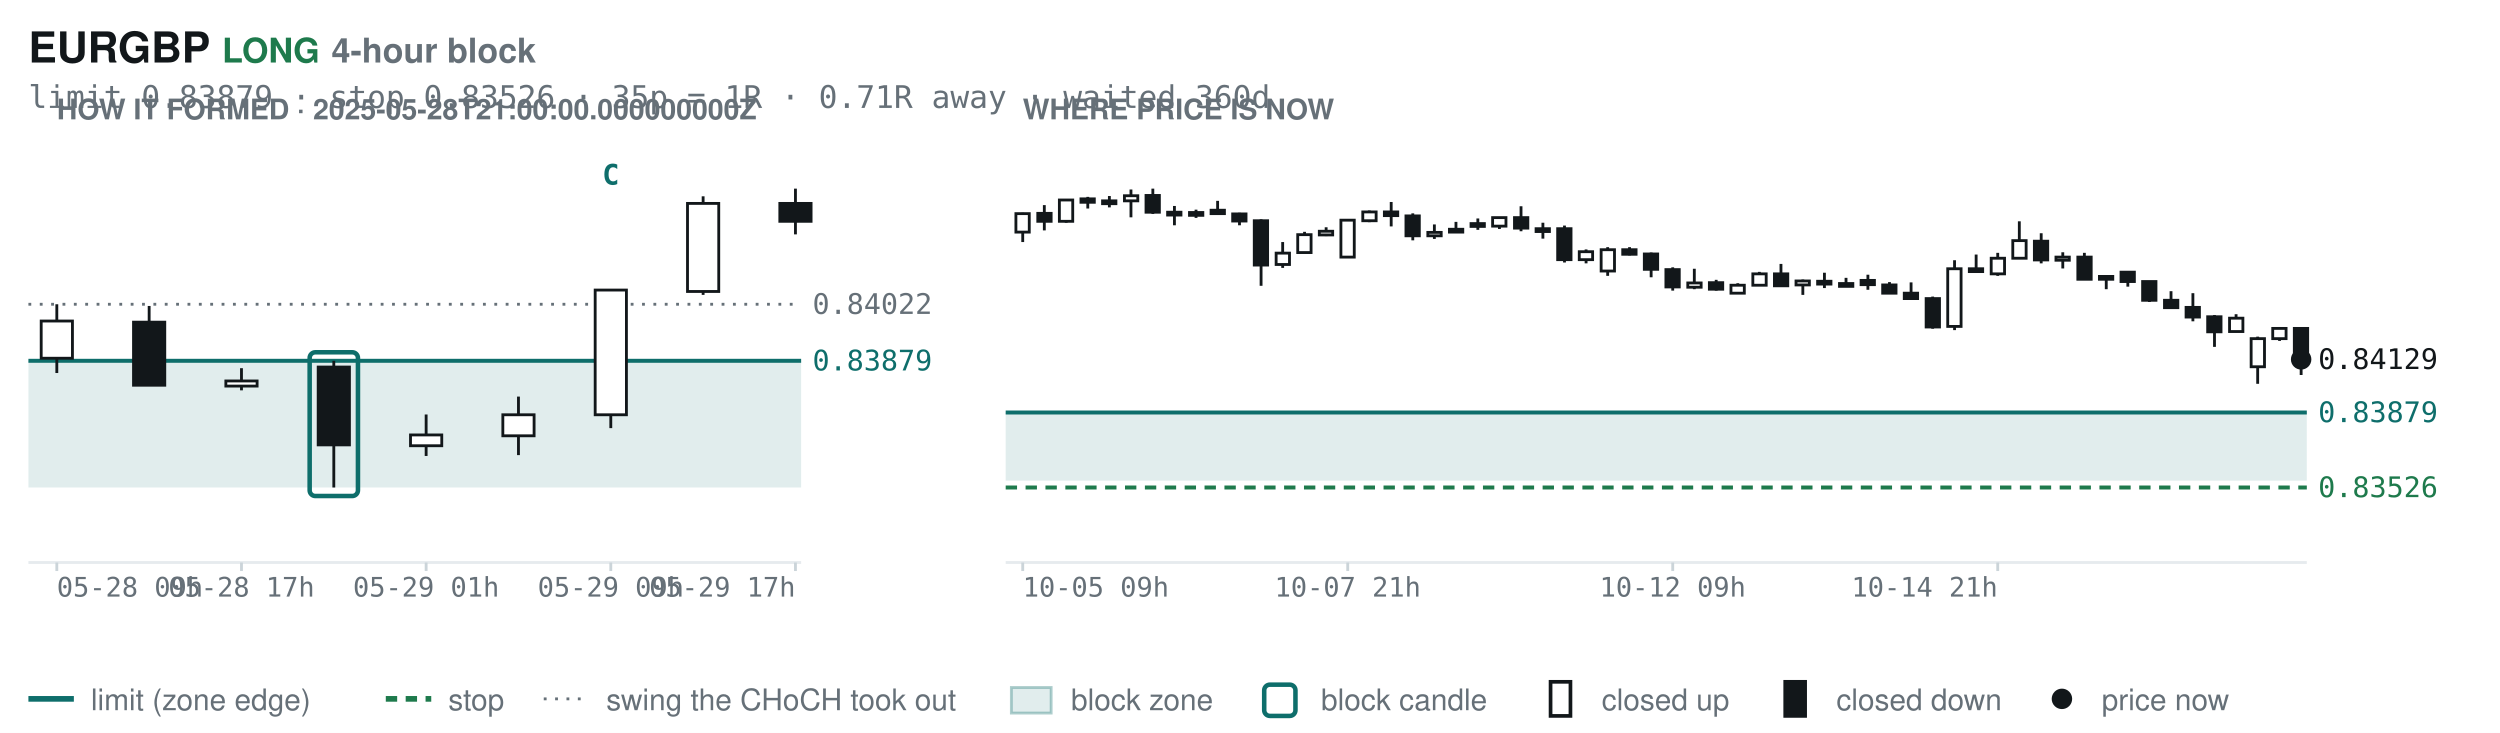
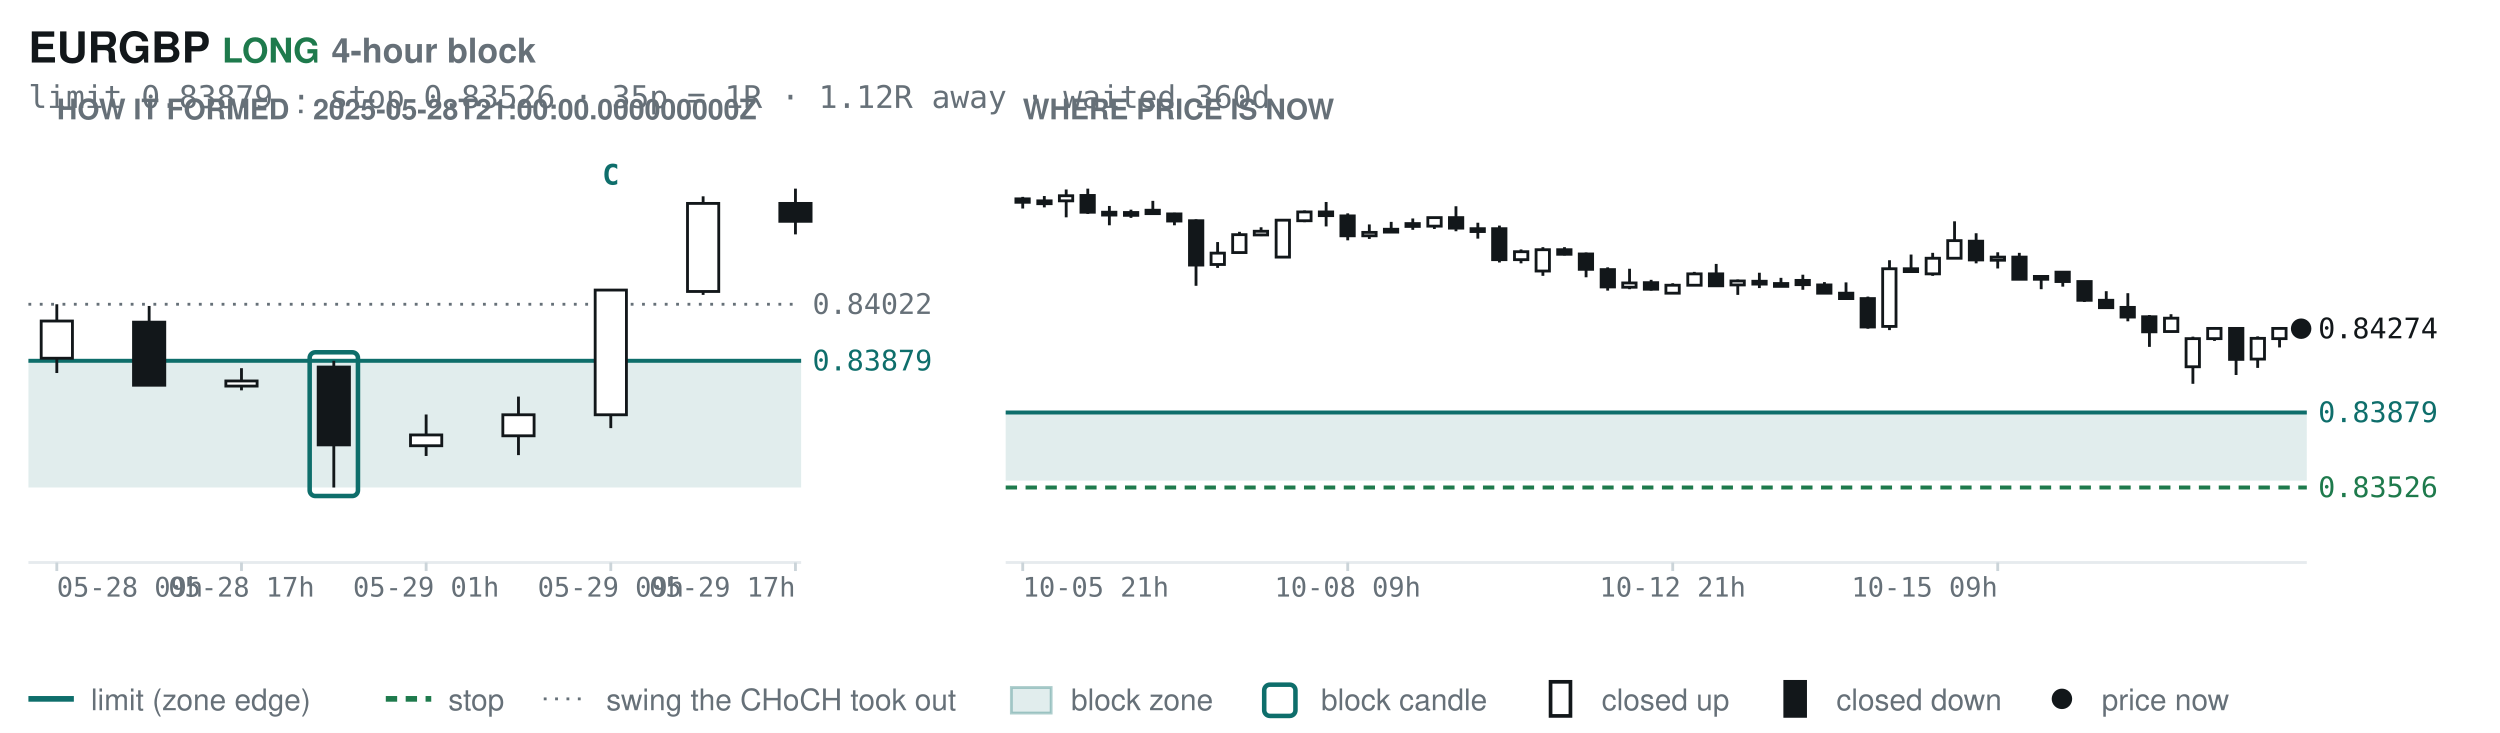
<svg xmlns="http://www.w3.org/2000/svg" viewBox="0 0 880 258" width="880" height="258" role="img" aria-label="EURGBP long order block: the candles that formed it, and where price is now">
  <rect width="880" height="258" fill="#FFFFFF" />
  <text x="10" y="22" fill="#12171A" font-family="system-ui,-apple-system,Segoe UI,Helvetica,Arial,sans-serif" font-size="15" font-weight="700">EURGBP <tspan fill="#1E7A4C" font-size="12">LONG</tspan>
    <tspan fill="#667078" font-size="12">4-hour block</tspan>
  </text>
-   <text x="10" y="38" fill="#667078" font-family="ui-monospace,SFMono-Regular,Menlo,Consolas,monospace" font-size="11">limit 0.83879 · stop 0.83526 · 35p = 1R · 0.71R away · waited 360d</text>
+   <text x="10" y="38" fill="#667078" font-family="ui-monospace,SFMono-Regular,Menlo,Consolas,monospace" font-size="11">limit 0.83879 · stop 0.83526 · 35p = 1R · 1.12R away · waited 360d</text>
  <text x="20" y="42" fill="#667078" font-family="system-ui,-apple-system,Segoe UI,Helvetica,Arial,sans-serif" font-size="10" font-weight="600">HOW IT FORMED · 2025-05-28T21:00:00.000000000Z</text>
  <text x="360" y="42" fill="#667078" font-family="system-ui,-apple-system,Segoe UI,Helvetica,Arial,sans-serif" font-size="10" font-weight="600">WHERE PRICE IS NOW</text>
  <rect x="10.0" y="127.0" width="272.0" height="44.6" fill="#0E6E6B1F" />
  <line x1="10.0" y1="107.1" x2="282.0" y2="107.1" stroke="#667078" stroke-width="1" stroke-dasharray="1 3" />
  <line x1="10.0" y1="127.0" x2="282.0" y2="127.0" stroke="#0E6E6B" stroke-width="1.4" />
  <line x1="20.0" y1="107.1" x2="20.0" y2="131.3" stroke="#12171A" stroke-width="1" />
  <rect x="14.5" y="113.0" width="11.0" height="13.1" fill="#FFFFFF" stroke="#12171A" stroke-width="1" />
  <line x1="52.5" y1="107.7" x2="52.5" y2="135.7" stroke="#12171A" stroke-width="1" />
  <rect x="47.0" y="113.4" width="11.0" height="22.2" fill="#12171A" stroke="#12171A" stroke-width="1" />
  <line x1="85.0" y1="129.6" x2="85.0" y2="137.4" stroke="#12171A" stroke-width="1" />
  <rect x="79.5" y="134.1" width="11.0" height="1.8" fill="#FFFFFF" stroke="#12171A" stroke-width="1" />
  <line x1="117.5" y1="127.0" x2="117.5" y2="171.6" stroke="#12171A" stroke-width="1" />
  <rect x="112.0" y="129.2" width="11.0" height="27.4" fill="#12171A" stroke="#12171A" stroke-width="1" />
  <line x1="150.0" y1="145.9" x2="150.0" y2="160.5" stroke="#12171A" stroke-width="1" />
  <rect x="144.5" y="153.1" width="11.0" height="3.8" fill="#FFFFFF" stroke="#12171A" stroke-width="1" />
  <line x1="182.5" y1="139.6" x2="182.5" y2="160.2" stroke="#12171A" stroke-width="1" />
  <rect x="177.0" y="146.0" width="11.0" height="7.4" fill="#FFFFFF" stroke="#12171A" stroke-width="1" />
  <line x1="215.0" y1="101.8" x2="215.0" y2="150.7" stroke="#12171A" stroke-width="1" />
  <rect x="209.5" y="102.1" width="11.0" height="43.9" fill="#FFFFFF" stroke="#12171A" stroke-width="1" />
  <line x1="247.5" y1="69.1" x2="247.5" y2="103.8" stroke="#12171A" stroke-width="1" />
  <rect x="242.0" y="71.6" width="11.0" height="31.0" fill="#FFFFFF" stroke="#12171A" stroke-width="1" />
  <line x1="280.0" y1="66.4" x2="280.0" y2="82.5" stroke="#12171A" stroke-width="1" />
  <rect x="274.5" y="71.6" width="11.0" height="6.3" fill="#12171A" stroke="#12171A" stroke-width="1" />
  <rect x="109.0" y="124.0" width="17.0" height="50.6" fill="none" stroke="#0E6E6B" stroke-width="1.6" rx="2" />
  <text x="215.0" y="65" fill="#0E6E6B" text-anchor="middle" font-family="ui-monospace,SFMono-Regular,Menlo,Consolas,monospace" font-size="10" font-weight="700">C</text>
  <line x1="10.0" y1="198.0" x2="282.0" y2="198.0" stroke="#E6EBEE" stroke-width="1" />
  <line x1="20.0" y1="198.0" x2="20.0" y2="201.0" stroke="#CBD4D9" stroke-width="1" />
  <text x="20.0" y="210.0" fill="#667078" text-anchor="start" font-family="ui-monospace,SFMono-Regular,Menlo,Consolas,monospace" font-size="9.5">05-28 09h</text>
  <line x1="85.0" y1="198.0" x2="85.0" y2="201.0" stroke="#CBD4D9" stroke-width="1" />
  <text x="85.0" y="210.0" fill="#667078" text-anchor="middle" font-family="ui-monospace,SFMono-Regular,Menlo,Consolas,monospace" font-size="9.5">05-28 17h</text>
  <line x1="150.0" y1="198.0" x2="150.0" y2="201.0" stroke="#CBD4D9" stroke-width="1" />
  <text x="150.0" y="210.0" fill="#667078" text-anchor="middle" font-family="ui-monospace,SFMono-Regular,Menlo,Consolas,monospace" font-size="9.5">05-29 01h</text>
  <line x1="215.0" y1="198.0" x2="215.0" y2="201.0" stroke="#CBD4D9" stroke-width="1" />
  <text x="215.0" y="210.0" fill="#667078" text-anchor="middle" font-family="ui-monospace,SFMono-Regular,Menlo,Consolas,monospace" font-size="9.5">05-29 09h</text>
  <line x1="280.0" y1="198.0" x2="280.0" y2="201.0" stroke="#CBD4D9" stroke-width="1" />
  <text x="280.0" y="210.0" fill="#667078" text-anchor="end" font-family="ui-monospace,SFMono-Regular,Menlo,Consolas,monospace" font-size="9.5">05-29 17h</text>
  <text x="286.0" y="130.4" fill="#0E6E6B" font-family="ui-monospace,SFMono-Regular,Menlo,Consolas,monospace" font-size="10">0.83879</text>
  <text x="286.0" y="110.5" fill="#667078" font-family="ui-monospace,SFMono-Regular,Menlo,Consolas,monospace" font-size="10">0.84022</text>
  <rect x="354.0" y="145.2" width="458.0" height="24.0" fill="#0E6E6B1F" />
-   <line x1="360.0" y1="74.9" x2="360.0" y2="85.2" stroke="#12171A" stroke-width="1" />
-   <rect x="357.6" y="75.2" width="4.7" height="6.5" fill="#FFFFFF" stroke="#12171A" stroke-width="1" />
-   <line x1="367.6" y1="72.2" x2="367.6" y2="81.1" stroke="#12171A" stroke-width="1" />
-   <rect x="365.3" y="75.1" width="4.7" height="2.8" fill="#12171A" stroke="#12171A" stroke-width="1" />
-   <line x1="375.3" y1="70.3" x2="375.3" y2="78.4" stroke="#12171A" stroke-width="1" />
-   <rect x="372.9" y="70.4" width="4.7" height="7.5" fill="#FFFFFF" stroke="#12171A" stroke-width="1" />
-   <line x1="382.9" y1="69.3" x2="382.9" y2="73.4" stroke="#12171A" stroke-width="1" />
-   <rect x="380.5" y="70.0" width="4.7" height="1.2" fill="#12171A" stroke="#12171A" stroke-width="1" />
-   <line x1="390.5" y1="69.0" x2="390.5" y2="73.0" stroke="#12171A" stroke-width="1" />
-   <rect x="388.1" y="70.7" width="4.7" height="1.0" fill="#FFFFFF" stroke="#12171A" stroke-width="1" />
-   <line x1="398.1" y1="66.7" x2="398.1" y2="76.5" stroke="#12171A" stroke-width="1" />
-   <rect x="395.8" y="68.9" width="4.7" height="1.8" fill="#FFFFFF" stroke="#12171A" stroke-width="1" />
-   <line x1="405.8" y1="66.4" x2="405.8" y2="75.3" stroke="#12171A" stroke-width="1" />
-   <rect x="403.4" y="68.8" width="4.7" height="5.9" fill="#12171A" stroke="#12171A" stroke-width="1" />
-   <line x1="413.4" y1="72.5" x2="413.4" y2="79.3" stroke="#12171A" stroke-width="1" />
-   <rect x="411.0" y="74.7" width="4.7" height="1.0" fill="#12171A" stroke="#12171A" stroke-width="1" />
-   <line x1="421.0" y1="73.8" x2="421.0" y2="76.7" stroke="#12171A" stroke-width="1" />
-   <rect x="418.7" y="74.8" width="4.7" height="1.0" fill="#FFFFFF" stroke="#12171A" stroke-width="1" />
-   <line x1="428.6" y1="70.7" x2="428.6" y2="75.5" stroke="#12171A" stroke-width="1" />
-   <rect x="426.3" y="74.0" width="4.7" height="1.2" fill="#12171A" stroke="#12171A" stroke-width="1" />
-   <line x1="436.3" y1="74.9" x2="436.3" y2="79.3" stroke="#12171A" stroke-width="1" />
-   <rect x="433.9" y="75.3" width="4.7" height="2.5" fill="#12171A" stroke="#12171A" stroke-width="1" />
-   <line x1="443.9" y1="77.2" x2="443.9" y2="100.6" stroke="#12171A" stroke-width="1" />
-   <rect x="441.5" y="77.7" width="4.7" height="15.6" fill="#12171A" stroke="#12171A" stroke-width="1" />
-   <line x1="451.5" y1="85.2" x2="451.5" y2="94.3" stroke="#12171A" stroke-width="1" />
-   <rect x="449.2" y="89.1" width="4.7" height="4.0" fill="#FFFFFF" stroke="#12171A" stroke-width="1" />
-   <line x1="459.2" y1="81.6" x2="459.2" y2="89.0" stroke="#12171A" stroke-width="1" />
-   <rect x="456.8" y="82.6" width="4.7" height="6.3" fill="#FFFFFF" stroke="#12171A" stroke-width="1" />
-   <line x1="466.8" y1="80.0" x2="466.8" y2="83.1" stroke="#12171A" stroke-width="1" />
-   <rect x="464.4" y="81.4" width="4.7" height="1.3" fill="#FFFFFF" stroke="#12171A" stroke-width="1" />
-   <line x1="474.4" y1="77.2" x2="474.4" y2="90.5" stroke="#12171A" stroke-width="1" />
-   <rect x="472.0" y="77.5" width="4.7" height="13.0" fill="#FFFFFF" stroke="#12171A" stroke-width="1" />
-   <line x1="482.0" y1="74.1" x2="482.0" y2="78.2" stroke="#12171A" stroke-width="1" />
-   <rect x="479.7" y="74.6" width="4.7" height="3.1" fill="#FFFFFF" stroke="#12171A" stroke-width="1" />
-   <line x1="489.7" y1="71.1" x2="489.7" y2="79.7" stroke="#12171A" stroke-width="1" />
-   <rect x="487.3" y="74.6" width="4.7" height="1.3" fill="#12171A" stroke="#12171A" stroke-width="1" />
-   <line x1="497.3" y1="75.1" x2="497.3" y2="84.6" stroke="#12171A" stroke-width="1" />
-   <rect x="494.9" y="76.0" width="4.7" height="7.0" fill="#12171A" stroke="#12171A" stroke-width="1" />
-   <line x1="504.9" y1="79.0" x2="504.9" y2="84.1" stroke="#12171A" stroke-width="1" />
-   <rect x="502.6" y="81.8" width="4.7" height="1.2" fill="#FFFFFF" stroke="#12171A" stroke-width="1" />
-   <line x1="512.5" y1="78.1" x2="512.5" y2="81.9" stroke="#12171A" stroke-width="1" />
-   <rect x="510.2" y="80.7" width="4.7" height="1.0" fill="#FFFFFF" stroke="#12171A" stroke-width="1" />
-   <line x1="520.2" y1="76.9" x2="520.2" y2="80.9" stroke="#12171A" stroke-width="1" />
-   <rect x="517.8" y="78.7" width="4.7" height="1.0" fill="#12171A" stroke="#12171A" stroke-width="1" />
-   <line x1="527.8" y1="76.4" x2="527.8" y2="80.6" stroke="#12171A" stroke-width="1" />
-   <rect x="525.4" y="76.6" width="4.7" height="3.0" fill="#FFFFFF" stroke="#12171A" stroke-width="1" />
-   <line x1="535.4" y1="72.6" x2="535.4" y2="81.4" stroke="#12171A" stroke-width="1" />
-   <rect x="533.1" y="76.6" width="4.7" height="3.7" fill="#12171A" stroke="#12171A" stroke-width="1" />
-   <line x1="543.1" y1="78.4" x2="543.1" y2="84.0" stroke="#12171A" stroke-width="1" />
-   <rect x="540.7" y="80.5" width="4.7" height="1.0" fill="#FFFFFF" stroke="#12171A" stroke-width="1" />
-   <line x1="550.7" y1="79.4" x2="550.7" y2="92.4" stroke="#12171A" stroke-width="1" />
-   <rect x="548.3" y="80.5" width="4.7" height="10.9" fill="#12171A" stroke="#12171A" stroke-width="1" />
-   <line x1="558.3" y1="87.8" x2="558.3" y2="92.7" stroke="#12171A" stroke-width="1" />
-   <rect x="555.9" y="88.6" width="4.7" height="2.8" fill="#FFFFFF" stroke="#12171A" stroke-width="1" />
-   <line x1="565.9" y1="87.0" x2="565.9" y2="97.1" stroke="#12171A" stroke-width="1" />
-   <rect x="563.6" y="87.9" width="4.7" height="7.5" fill="#FFFFFF" stroke="#12171A" stroke-width="1" />
-   <line x1="573.6" y1="87.0" x2="573.6" y2="89.9" stroke="#12171A" stroke-width="1" />
-   <rect x="571.2" y="87.9" width="4.7" height="1.6" fill="#12171A" stroke="#12171A" stroke-width="1" />
-   <line x1="581.2" y1="88.9" x2="581.2" y2="97.6" stroke="#12171A" stroke-width="1" />
-   <rect x="578.8" y="89.4" width="4.7" height="5.4" fill="#12171A" stroke="#12171A" stroke-width="1" />
-   <line x1="588.8" y1="94.1" x2="588.8" y2="102.3" stroke="#12171A" stroke-width="1" />
-   <rect x="586.4" y="94.9" width="4.7" height="6.1" fill="#12171A" stroke="#12171A" stroke-width="1" />
-   <line x1="596.4" y1="94.6" x2="596.4" y2="101.8" stroke="#12171A" stroke-width="1" />
-   <rect x="594.1" y="99.6" width="4.7" height="1.5" fill="#FFFFFF" stroke="#12171A" stroke-width="1" />
-   <line x1="604.1" y1="98.5" x2="604.1" y2="102.3" stroke="#12171A" stroke-width="1" />
-   <rect x="601.7" y="99.5" width="4.7" height="2.3" fill="#12171A" stroke="#12171A" stroke-width="1" />
-   <line x1="611.7" y1="99.7" x2="611.7" y2="103.2" stroke="#12171A" stroke-width="1" />
-   <rect x="609.3" y="100.4" width="4.7" height="2.8" fill="#FFFFFF" stroke="#12171A" stroke-width="1" />
-   <line x1="619.3" y1="95.7" x2="619.3" y2="100.5" stroke="#12171A" stroke-width="1" />
-   <rect x="617.0" y="96.4" width="4.7" height="4.0" fill="#FFFFFF" stroke="#12171A" stroke-width="1" />
-   <line x1="626.9" y1="92.9" x2="626.9" y2="100.8" stroke="#12171A" stroke-width="1" />
-   <rect x="624.6" y="96.4" width="4.7" height="4.2" fill="#12171A" stroke="#12171A" stroke-width="1" />
-   <line x1="634.6" y1="98.4" x2="634.6" y2="103.8" stroke="#12171A" stroke-width="1" />
-   <rect x="632.2" y="98.9" width="4.7" height="1.4" fill="#FFFFFF" stroke="#12171A" stroke-width="1" />
-   <line x1="642.2" y1="96.0" x2="642.2" y2="101.4" stroke="#12171A" stroke-width="1" />
-   <rect x="639.8" y="99.0" width="4.7" height="1.0" fill="#12171A" stroke="#12171A" stroke-width="1" />
-   <line x1="649.8" y1="97.8" x2="649.8" y2="100.8" stroke="#12171A" stroke-width="1" />
-   <rect x="647.5" y="99.8" width="4.7" height="1.0" fill="#12171A" stroke="#12171A" stroke-width="1" />
-   <line x1="657.5" y1="96.7" x2="657.5" y2="102.0" stroke="#12171A" stroke-width="1" />
-   <rect x="655.1" y="98.7" width="4.7" height="1.5" fill="#12171A" stroke="#12171A" stroke-width="1" />
-   <line x1="665.1" y1="99.3" x2="665.1" y2="103.2" stroke="#12171A" stroke-width="1" />
-   <rect x="662.7" y="100.3" width="4.7" height="2.9" fill="#12171A" stroke="#12171A" stroke-width="1" />
-   <line x1="672.7" y1="99.4" x2="672.7" y2="105.6" stroke="#12171A" stroke-width="1" />
-   <rect x="670.3" y="103.2" width="4.7" height="1.9" fill="#12171A" stroke="#12171A" stroke-width="1" />
-   <line x1="680.3" y1="104.4" x2="680.3" y2="115.7" stroke="#12171A" stroke-width="1" />
-   <rect x="678.0" y="105.1" width="4.7" height="10.0" fill="#12171A" stroke="#12171A" stroke-width="1" />
-   <line x1="688.0" y1="91.6" x2="688.0" y2="116.2" stroke="#12171A" stroke-width="1" />
-   <rect x="685.6" y="94.6" width="4.7" height="20.3" fill="#FFFFFF" stroke="#12171A" stroke-width="1" />
-   <line x1="695.6" y1="89.6" x2="695.6" y2="95.6" stroke="#12171A" stroke-width="1" />
-   <rect x="693.2" y="94.6" width="4.7" height="1.0" fill="#FFFFFF" stroke="#12171A" stroke-width="1" />
-   <line x1="703.2" y1="89.0" x2="703.2" y2="97.1" stroke="#12171A" stroke-width="1" />
-   <rect x="700.9" y="90.9" width="4.7" height="5.5" fill="#FFFFFF" stroke="#12171A" stroke-width="1" />
-   <line x1="710.8" y1="77.9" x2="710.8" y2="91.1" stroke="#12171A" stroke-width="1" />
-   <rect x="708.5" y="84.7" width="4.7" height="6.2" fill="#FFFFFF" stroke="#12171A" stroke-width="1" />
-   <line x1="718.5" y1="82.1" x2="718.5" y2="92.7" stroke="#12171A" stroke-width="1" />
-   <rect x="716.1" y="84.9" width="4.7" height="6.6" fill="#12171A" stroke="#12171A" stroke-width="1" />
-   <line x1="726.1" y1="88.8" x2="726.1" y2="94.5" stroke="#12171A" stroke-width="1" />
-   <rect x="723.7" y="90.5" width="4.7" height="1.1" fill="#FFFFFF" stroke="#12171A" stroke-width="1" />
-   <line x1="733.7" y1="89.0" x2="733.7" y2="98.3" stroke="#12171A" stroke-width="1" />
-   <rect x="731.4" y="90.5" width="4.7" height="7.8" fill="#12171A" stroke="#12171A" stroke-width="1" />
-   <line x1="741.4" y1="96.9" x2="741.4" y2="101.8" stroke="#12171A" stroke-width="1" />
-   <rect x="739.0" y="97.3" width="4.7" height="1.0" fill="#FFFFFF" stroke="#12171A" stroke-width="1" />
-   <line x1="749.0" y1="95.4" x2="749.0" y2="100.9" stroke="#12171A" stroke-width="1" />
-   <rect x="746.6" y="95.8" width="4.7" height="3.3" fill="#12171A" stroke="#12171A" stroke-width="1" />
-   <line x1="756.6" y1="99.0" x2="756.6" y2="106.3" stroke="#12171A" stroke-width="1" />
-   <rect x="754.2" y="99.1" width="4.7" height="6.6" fill="#12171A" stroke="#12171A" stroke-width="1" />
-   <line x1="764.2" y1="102.5" x2="764.2" y2="108.5" stroke="#12171A" stroke-width="1" />
-   <rect x="761.9" y="105.7" width="4.7" height="2.6" fill="#12171A" stroke="#12171A" stroke-width="1" />
-   <line x1="771.9" y1="103.2" x2="771.9" y2="113.1" stroke="#12171A" stroke-width="1" />
-   <rect x="769.5" y="108.2" width="4.7" height="3.4" fill="#12171A" stroke="#12171A" stroke-width="1" />
-   <line x1="779.5" y1="110.9" x2="779.5" y2="122.1" stroke="#12171A" stroke-width="1" />
-   <rect x="777.1" y="111.5" width="4.7" height="5.3" fill="#12171A" stroke="#12171A" stroke-width="1" />
-   <line x1="787.1" y1="110.6" x2="787.1" y2="116.9" stroke="#12171A" stroke-width="1" />
-   <rect x="784.8" y="112.0" width="4.7" height="4.7" fill="#FFFFFF" stroke="#12171A" stroke-width="1" />
-   <line x1="794.7" y1="118.5" x2="794.7" y2="135.1" stroke="#12171A" stroke-width="1" />
-   <rect x="792.4" y="119.2" width="4.7" height="9.9" fill="#FFFFFF" stroke="#12171A" stroke-width="1" />
-   <line x1="802.4" y1="115.1" x2="802.4" y2="120.0" stroke="#12171A" stroke-width="1" />
+   <line x1="360.0" y1="69.3" x2="360.0" y2="73.4" stroke="#12171A" stroke-width="1" />
+   <rect x="357.6" y="70.0" width="4.7" height="1.2" fill="#12171A" stroke="#12171A" stroke-width="1" />
+   <line x1="367.6" y1="69.0" x2="367.6" y2="73.0" stroke="#12171A" stroke-width="1" />
+   <rect x="365.3" y="70.7" width="4.7" height="1.0" fill="#FFFFFF" stroke="#12171A" stroke-width="1" />
+   <line x1="375.3" y1="66.7" x2="375.3" y2="76.5" stroke="#12171A" stroke-width="1" />
+   <rect x="372.9" y="68.9" width="4.7" height="1.8" fill="#FFFFFF" stroke="#12171A" stroke-width="1" />
+   <line x1="382.9" y1="66.4" x2="382.9" y2="75.3" stroke="#12171A" stroke-width="1" />
+   <rect x="380.5" y="68.8" width="4.7" height="5.9" fill="#12171A" stroke="#12171A" stroke-width="1" />
+   <line x1="390.5" y1="72.5" x2="390.5" y2="79.3" stroke="#12171A" stroke-width="1" />
+   <rect x="388.1" y="74.7" width="4.7" height="1.0" fill="#12171A" stroke="#12171A" stroke-width="1" />
+   <line x1="398.1" y1="73.8" x2="398.1" y2="76.7" stroke="#12171A" stroke-width="1" />
+   <rect x="395.8" y="74.8" width="4.7" height="1.0" fill="#FFFFFF" stroke="#12171A" stroke-width="1" />
+   <line x1="405.8" y1="70.7" x2="405.8" y2="75.5" stroke="#12171A" stroke-width="1" />
+   <rect x="403.4" y="74.0" width="4.7" height="1.2" fill="#12171A" stroke="#12171A" stroke-width="1" />
+   <line x1="413.4" y1="74.9" x2="413.4" y2="79.3" stroke="#12171A" stroke-width="1" />
+   <rect x="411.0" y="75.3" width="4.7" height="2.5" fill="#12171A" stroke="#12171A" stroke-width="1" />
+   <line x1="421.0" y1="77.2" x2="421.0" y2="100.6" stroke="#12171A" stroke-width="1" />
+   <rect x="418.7" y="77.7" width="4.7" height="15.6" fill="#12171A" stroke="#12171A" stroke-width="1" />
+   <line x1="428.6" y1="85.2" x2="428.6" y2="94.3" stroke="#12171A" stroke-width="1" />
+   <rect x="426.3" y="89.1" width="4.7" height="4.0" fill="#FFFFFF" stroke="#12171A" stroke-width="1" />
+   <line x1="436.3" y1="81.6" x2="436.3" y2="89.0" stroke="#12171A" stroke-width="1" />
+   <rect x="433.9" y="82.6" width="4.7" height="6.3" fill="#FFFFFF" stroke="#12171A" stroke-width="1" />
+   <line x1="443.9" y1="80.0" x2="443.9" y2="83.1" stroke="#12171A" stroke-width="1" />
+   <rect x="441.5" y="81.4" width="4.7" height="1.3" fill="#FFFFFF" stroke="#12171A" stroke-width="1" />
+   <line x1="451.5" y1="77.2" x2="451.5" y2="90.5" stroke="#12171A" stroke-width="1" />
+   <rect x="449.2" y="77.5" width="4.7" height="13.0" fill="#FFFFFF" stroke="#12171A" stroke-width="1" />
+   <line x1="459.2" y1="74.1" x2="459.2" y2="78.2" stroke="#12171A" stroke-width="1" />
+   <rect x="456.8" y="74.6" width="4.7" height="3.1" fill="#FFFFFF" stroke="#12171A" stroke-width="1" />
+   <line x1="466.8" y1="71.1" x2="466.8" y2="79.7" stroke="#12171A" stroke-width="1" />
+   <rect x="464.4" y="74.6" width="4.7" height="1.3" fill="#12171A" stroke="#12171A" stroke-width="1" />
+   <line x1="474.4" y1="75.1" x2="474.4" y2="84.6" stroke="#12171A" stroke-width="1" />
+   <rect x="472.0" y="76.0" width="4.7" height="7.0" fill="#12171A" stroke="#12171A" stroke-width="1" />
+   <line x1="482.0" y1="79.0" x2="482.0" y2="84.1" stroke="#12171A" stroke-width="1" />
+   <rect x="479.7" y="81.8" width="4.7" height="1.2" fill="#FFFFFF" stroke="#12171A" stroke-width="1" />
+   <line x1="489.7" y1="78.1" x2="489.7" y2="81.9" stroke="#12171A" stroke-width="1" />
+   <rect x="487.3" y="80.7" width="4.7" height="1.0" fill="#FFFFFF" stroke="#12171A" stroke-width="1" />
+   <line x1="497.3" y1="76.9" x2="497.3" y2="80.9" stroke="#12171A" stroke-width="1" />
+   <rect x="494.9" y="78.7" width="4.7" height="1.0" fill="#12171A" stroke="#12171A" stroke-width="1" />
+   <line x1="504.9" y1="76.4" x2="504.9" y2="80.6" stroke="#12171A" stroke-width="1" />
+   <rect x="502.6" y="76.6" width="4.7" height="3.0" fill="#FFFFFF" stroke="#12171A" stroke-width="1" />
+   <line x1="512.5" y1="72.6" x2="512.5" y2="81.4" stroke="#12171A" stroke-width="1" />
+   <rect x="510.2" y="76.6" width="4.7" height="3.7" fill="#12171A" stroke="#12171A" stroke-width="1" />
+   <line x1="520.2" y1="78.4" x2="520.2" y2="84.0" stroke="#12171A" stroke-width="1" />
+   <rect x="517.8" y="80.5" width="4.7" height="1.0" fill="#FFFFFF" stroke="#12171A" stroke-width="1" />
+   <line x1="527.8" y1="79.4" x2="527.8" y2="92.4" stroke="#12171A" stroke-width="1" />
+   <rect x="525.4" y="80.5" width="4.7" height="10.9" fill="#12171A" stroke="#12171A" stroke-width="1" />
+   <line x1="535.4" y1="87.8" x2="535.4" y2="92.7" stroke="#12171A" stroke-width="1" />
+   <rect x="533.1" y="88.6" width="4.7" height="2.8" fill="#FFFFFF" stroke="#12171A" stroke-width="1" />
+   <line x1="543.1" y1="87.0" x2="543.1" y2="97.1" stroke="#12171A" stroke-width="1" />
+   <rect x="540.7" y="87.9" width="4.7" height="7.5" fill="#FFFFFF" stroke="#12171A" stroke-width="1" />
+   <line x1="550.7" y1="87.0" x2="550.7" y2="89.9" stroke="#12171A" stroke-width="1" />
+   <rect x="548.3" y="87.9" width="4.7" height="1.6" fill="#12171A" stroke="#12171A" stroke-width="1" />
+   <line x1="558.3" y1="88.9" x2="558.3" y2="97.6" stroke="#12171A" stroke-width="1" />
+   <rect x="555.9" y="89.4" width="4.7" height="5.4" fill="#12171A" stroke="#12171A" stroke-width="1" />
+   <line x1="565.9" y1="94.1" x2="565.9" y2="102.3" stroke="#12171A" stroke-width="1" />
+   <rect x="563.6" y="94.9" width="4.7" height="6.1" fill="#12171A" stroke="#12171A" stroke-width="1" />
+   <line x1="573.6" y1="94.6" x2="573.6" y2="101.8" stroke="#12171A" stroke-width="1" />
+   <rect x="571.2" y="99.6" width="4.7" height="1.5" fill="#FFFFFF" stroke="#12171A" stroke-width="1" />
+   <line x1="581.2" y1="98.5" x2="581.2" y2="102.3" stroke="#12171A" stroke-width="1" />
+   <rect x="578.8" y="99.5" width="4.7" height="2.3" fill="#12171A" stroke="#12171A" stroke-width="1" />
+   <line x1="588.8" y1="99.7" x2="588.8" y2="103.2" stroke="#12171A" stroke-width="1" />
+   <rect x="586.4" y="100.4" width="4.7" height="2.8" fill="#FFFFFF" stroke="#12171A" stroke-width="1" />
+   <line x1="596.4" y1="95.7" x2="596.4" y2="100.5" stroke="#12171A" stroke-width="1" />
+   <rect x="594.1" y="96.4" width="4.7" height="4.0" fill="#FFFFFF" stroke="#12171A" stroke-width="1" />
+   <line x1="604.1" y1="92.9" x2="604.1" y2="100.8" stroke="#12171A" stroke-width="1" />
+   <rect x="601.7" y="96.4" width="4.7" height="4.2" fill="#12171A" stroke="#12171A" stroke-width="1" />
+   <line x1="611.7" y1="98.4" x2="611.7" y2="103.8" stroke="#12171A" stroke-width="1" />
+   <rect x="609.3" y="98.9" width="4.7" height="1.4" fill="#FFFFFF" stroke="#12171A" stroke-width="1" />
+   <line x1="619.3" y1="96.0" x2="619.3" y2="101.4" stroke="#12171A" stroke-width="1" />
+   <rect x="617.0" y="99.0" width="4.7" height="1.0" fill="#12171A" stroke="#12171A" stroke-width="1" />
+   <line x1="626.9" y1="97.8" x2="626.9" y2="100.8" stroke="#12171A" stroke-width="1" />
+   <rect x="624.6" y="99.8" width="4.7" height="1.0" fill="#12171A" stroke="#12171A" stroke-width="1" />
+   <line x1="634.6" y1="96.7" x2="634.6" y2="102.0" stroke="#12171A" stroke-width="1" />
+   <rect x="632.2" y="98.7" width="4.7" height="1.5" fill="#12171A" stroke="#12171A" stroke-width="1" />
+   <line x1="642.2" y1="99.3" x2="642.2" y2="103.2" stroke="#12171A" stroke-width="1" />
+   <rect x="639.8" y="100.3" width="4.7" height="2.9" fill="#12171A" stroke="#12171A" stroke-width="1" />
+   <line x1="649.8" y1="99.4" x2="649.8" y2="105.6" stroke="#12171A" stroke-width="1" />
+   <rect x="647.5" y="103.2" width="4.7" height="1.9" fill="#12171A" stroke="#12171A" stroke-width="1" />
+   <line x1="657.5" y1="104.4" x2="657.5" y2="115.7" stroke="#12171A" stroke-width="1" />
+   <rect x="655.1" y="105.1" width="4.7" height="10.0" fill="#12171A" stroke="#12171A" stroke-width="1" />
+   <line x1="665.1" y1="91.6" x2="665.1" y2="116.2" stroke="#12171A" stroke-width="1" />
+   <rect x="662.7" y="94.6" width="4.7" height="20.3" fill="#FFFFFF" stroke="#12171A" stroke-width="1" />
+   <line x1="672.7" y1="89.6" x2="672.7" y2="95.6" stroke="#12171A" stroke-width="1" />
+   <rect x="670.3" y="94.6" width="4.7" height="1.0" fill="#FFFFFF" stroke="#12171A" stroke-width="1" />
+   <line x1="680.3" y1="89.0" x2="680.3" y2="97.1" stroke="#12171A" stroke-width="1" />
+   <rect x="678.0" y="90.9" width="4.7" height="5.5" fill="#FFFFFF" stroke="#12171A" stroke-width="1" />
+   <line x1="688.0" y1="77.9" x2="688.0" y2="91.1" stroke="#12171A" stroke-width="1" />
+   <rect x="685.6" y="84.7" width="4.7" height="6.2" fill="#FFFFFF" stroke="#12171A" stroke-width="1" />
+   <line x1="695.6" y1="82.1" x2="695.6" y2="92.7" stroke="#12171A" stroke-width="1" />
+   <rect x="693.2" y="84.9" width="4.7" height="6.6" fill="#12171A" stroke="#12171A" stroke-width="1" />
+   <line x1="703.2" y1="88.8" x2="703.2" y2="94.5" stroke="#12171A" stroke-width="1" />
+   <rect x="700.9" y="90.5" width="4.7" height="1.1" fill="#FFFFFF" stroke="#12171A" stroke-width="1" />
+   <line x1="710.8" y1="89.0" x2="710.8" y2="98.3" stroke="#12171A" stroke-width="1" />
+   <rect x="708.5" y="90.5" width="4.7" height="7.8" fill="#12171A" stroke="#12171A" stroke-width="1" />
+   <line x1="718.5" y1="96.9" x2="718.5" y2="101.8" stroke="#12171A" stroke-width="1" />
+   <rect x="716.1" y="97.3" width="4.7" height="1.0" fill="#FFFFFF" stroke="#12171A" stroke-width="1" />
+   <line x1="726.1" y1="95.4" x2="726.1" y2="100.9" stroke="#12171A" stroke-width="1" />
+   <rect x="723.7" y="95.8" width="4.7" height="3.3" fill="#12171A" stroke="#12171A" stroke-width="1" />
+   <line x1="733.7" y1="99.0" x2="733.7" y2="106.3" stroke="#12171A" stroke-width="1" />
+   <rect x="731.4" y="99.1" width="4.7" height="6.6" fill="#12171A" stroke="#12171A" stroke-width="1" />
+   <line x1="741.4" y1="102.5" x2="741.4" y2="108.5" stroke="#12171A" stroke-width="1" />
+   <rect x="739.0" y="105.7" width="4.7" height="2.6" fill="#12171A" stroke="#12171A" stroke-width="1" />
+   <line x1="749.0" y1="103.2" x2="749.0" y2="113.1" stroke="#12171A" stroke-width="1" />
+   <rect x="746.6" y="108.2" width="4.7" height="3.4" fill="#12171A" stroke="#12171A" stroke-width="1" />
+   <line x1="756.6" y1="110.9" x2="756.6" y2="122.1" stroke="#12171A" stroke-width="1" />
+   <rect x="754.2" y="111.5" width="4.7" height="5.3" fill="#12171A" stroke="#12171A" stroke-width="1" />
+   <line x1="764.2" y1="110.6" x2="764.2" y2="116.9" stroke="#12171A" stroke-width="1" />
+   <rect x="761.9" y="112.0" width="4.7" height="4.7" fill="#FFFFFF" stroke="#12171A" stroke-width="1" />
+   <line x1="771.9" y1="118.5" x2="771.9" y2="135.1" stroke="#12171A" stroke-width="1" />
+   <rect x="769.5" y="119.2" width="4.7" height="9.9" fill="#FFFFFF" stroke="#12171A" stroke-width="1" />
+   <line x1="779.5" y1="115.1" x2="779.5" y2="120.0" stroke="#12171A" stroke-width="1" />
+   <rect x="777.1" y="115.6" width="4.7" height="3.6" fill="#FFFFFF" stroke="#12171A" stroke-width="1" />
+   <line x1="787.1" y1="115.6" x2="787.1" y2="132.0" stroke="#12171A" stroke-width="1" />
+   <rect x="784.8" y="115.6" width="4.7" height="10.9" fill="#12171A" stroke="#12171A" stroke-width="1" />
+   <line x1="794.7" y1="118.4" x2="794.7" y2="129.5" stroke="#12171A" stroke-width="1" />
+   <rect x="792.4" y="119.1" width="4.7" height="7.3" fill="#FFFFFF" stroke="#12171A" stroke-width="1" />
+   <line x1="802.4" y1="115.1" x2="802.4" y2="122.3" stroke="#12171A" stroke-width="1" />
  <rect x="800.0" y="115.6" width="4.7" height="3.6" fill="#FFFFFF" stroke="#12171A" stroke-width="1" />
-   <line x1="810.0" y1="115.6" x2="810.0" y2="132.0" stroke="#12171A" stroke-width="1" />
-   <rect x="807.6" y="115.6" width="4.7" height="10.9" fill="#12171A" stroke="#12171A" stroke-width="1" />
+   <line x1="810.0" y1="114.5" x2="810.0" y2="117.0" stroke="#12171A" stroke-width="1" />
+   <rect x="807.6" y="115.6" width="4.7" height="1.0" fill="#12171A" stroke="#12171A" stroke-width="1" />
  <line x1="354.0" y1="145.2" x2="812.0" y2="145.2" stroke="#0E6E6B" stroke-width="1.4" />
  <line x1="354.0" y1="171.6" x2="812.0" y2="171.6" stroke="#1E7A4C" stroke-width="1.4" stroke-dasharray="4 3" />
-   <circle cx="810.0" cy="126.5" r="3.6" fill="#12171A" />
+   <circle cx="810.0" cy="115.7" r="3.6" fill="#12171A" />
  <line x1="354.0" y1="198.0" x2="812.0" y2="198.0" stroke="#E6EBEE" stroke-width="1" />
  <line x1="360.0" y1="198.0" x2="360.0" y2="201.0" stroke="#CBD4D9" stroke-width="1" />
-   <text x="360.0" y="210.0" fill="#667078" text-anchor="start" font-family="ui-monospace,SFMono-Regular,Menlo,Consolas,monospace" font-size="9.5">10-05 09h</text>
+   <text x="360.0" y="210.0" fill="#667078" text-anchor="start" font-family="ui-monospace,SFMono-Regular,Menlo,Consolas,monospace" font-size="9.5">10-05 21h</text>
  <line x1="474.4" y1="198.0" x2="474.4" y2="201.0" stroke="#CBD4D9" stroke-width="1" />
-   <text x="474.4" y="210.0" fill="#667078" text-anchor="middle" font-family="ui-monospace,SFMono-Regular,Menlo,Consolas,monospace" font-size="9.5">10-07 21h</text>
+   <text x="474.4" y="210.0" fill="#667078" text-anchor="middle" font-family="ui-monospace,SFMono-Regular,Menlo,Consolas,monospace" font-size="9.5">10-08 09h</text>
  <line x1="588.8" y1="198.0" x2="588.8" y2="201.0" stroke="#CBD4D9" stroke-width="1" />
-   <text x="588.8" y="210.0" fill="#667078" text-anchor="middle" font-family="ui-monospace,SFMono-Regular,Menlo,Consolas,monospace" font-size="9.5">10-12 09h</text>
+   <text x="588.8" y="210.0" fill="#667078" text-anchor="middle" font-family="ui-monospace,SFMono-Regular,Menlo,Consolas,monospace" font-size="9.5">10-12 21h</text>
  <line x1="703.2" y1="198.0" x2="703.2" y2="201.0" stroke="#CBD4D9" stroke-width="1" />
-   <text x="703.2" y="210.0" fill="#667078" text-anchor="end" font-family="ui-monospace,SFMono-Regular,Menlo,Consolas,monospace" font-size="9.5">10-14 21h</text>
+   <text x="703.2" y="210.0" fill="#667078" text-anchor="end" font-family="ui-monospace,SFMono-Regular,Menlo,Consolas,monospace" font-size="9.5">10-15 09h</text>
  <text x="816.0" y="148.6" fill="#0E6E6B" font-family="ui-monospace,SFMono-Regular,Menlo,Consolas,monospace" font-size="10">0.83879</text>
  <text x="816.0" y="175.0" fill="#1E7A4C" font-family="ui-monospace,SFMono-Regular,Menlo,Consolas,monospace" font-size="10">0.83526</text>
-   <text x="816.0" y="129.9" fill="#12171A" font-family="ui-monospace,SFMono-Regular,Menlo,Consolas,monospace" font-size="10">0.84129</text>
+   <text x="816.0" y="119.1" fill="#12171A" font-family="ui-monospace,SFMono-Regular,Menlo,Consolas,monospace" font-size="10">0.84274</text>
  <g transform="translate(10.0,242)">
    <line x1="0" y1="4" x2="16" y2="4" stroke="#0E6E6B" stroke-width="2" />
    <text x="22" y="8" fill="#667078" font-family="system-ui,-apple-system,Segoe UI,Helvetica,Arial,sans-serif" font-size="10.5">limit (zone edge)</text>
  </g>
  <g transform="translate(135.8,242)">
    <line x1="0" y1="4" x2="16" y2="4" stroke="#1E7A4C" stroke-width="2" stroke-dasharray="4 3" />
    <text x="22" y="8" fill="#667078" font-family="system-ui,-apple-system,Segoe UI,Helvetica,Arial,sans-serif" font-size="10.5">stop</text>
  </g>
  <g transform="translate(191.4,242)">
    <line x1="0" y1="4" x2="16" y2="4" stroke="#667078" stroke-width="1" stroke-dasharray="1 3" />
    <text x="22" y="8" fill="#667078" font-family="system-ui,-apple-system,Segoe UI,Helvetica,Arial,sans-serif" font-size="10.5">swing the CHoCH took out</text>
  </g>
  <g transform="translate(355.0,242)">
    <rect x="1" y="0" width="14" height="9" fill="#0E6E6B1F" stroke="#0E6E6B55" />
    <text x="22" y="8" fill="#667078" font-family="system-ui,-apple-system,Segoe UI,Helvetica,Arial,sans-serif" font-size="10.5">block zone</text>
  </g>
  <g transform="translate(443.0,242)">
    <rect x="2" y="-1" width="11" height="11" fill="none" stroke="#0E6E6B" stroke-width="1.6" rx="2" />
    <text x="22" y="8" fill="#667078" font-family="system-ui,-apple-system,Segoe UI,Helvetica,Arial,sans-serif" font-size="10.5">block candle</text>
  </g>
  <g transform="translate(541.8,242)">
    <rect x="4" y="-2" width="7" height="12" fill="#FFFFFF" stroke="#12171A" stroke-width="1.3" />
    <text x="22" y="8" fill="#667078" font-family="system-ui,-apple-system,Segoe UI,Helvetica,Arial,sans-serif" font-size="10.5">closed up</text>
  </g>
  <g transform="translate(624.4,242)">
    <rect x="4" y="-2" width="7" height="12" fill="#12171A" stroke="#12171A" stroke-width="1.3" />
    <text x="22" y="8" fill="#667078" font-family="system-ui,-apple-system,Segoe UI,Helvetica,Arial,sans-serif" font-size="10.5">closed down</text>
  </g>
  <g transform="translate(717.8,242)">
    <circle cx="8" cy="4" r="3.6" fill="#12171A" />
    <text x="22" y="8" fill="#667078" font-family="system-ui,-apple-system,Segoe UI,Helvetica,Arial,sans-serif" font-size="10.5">price now</text>
  </g>
</svg>
